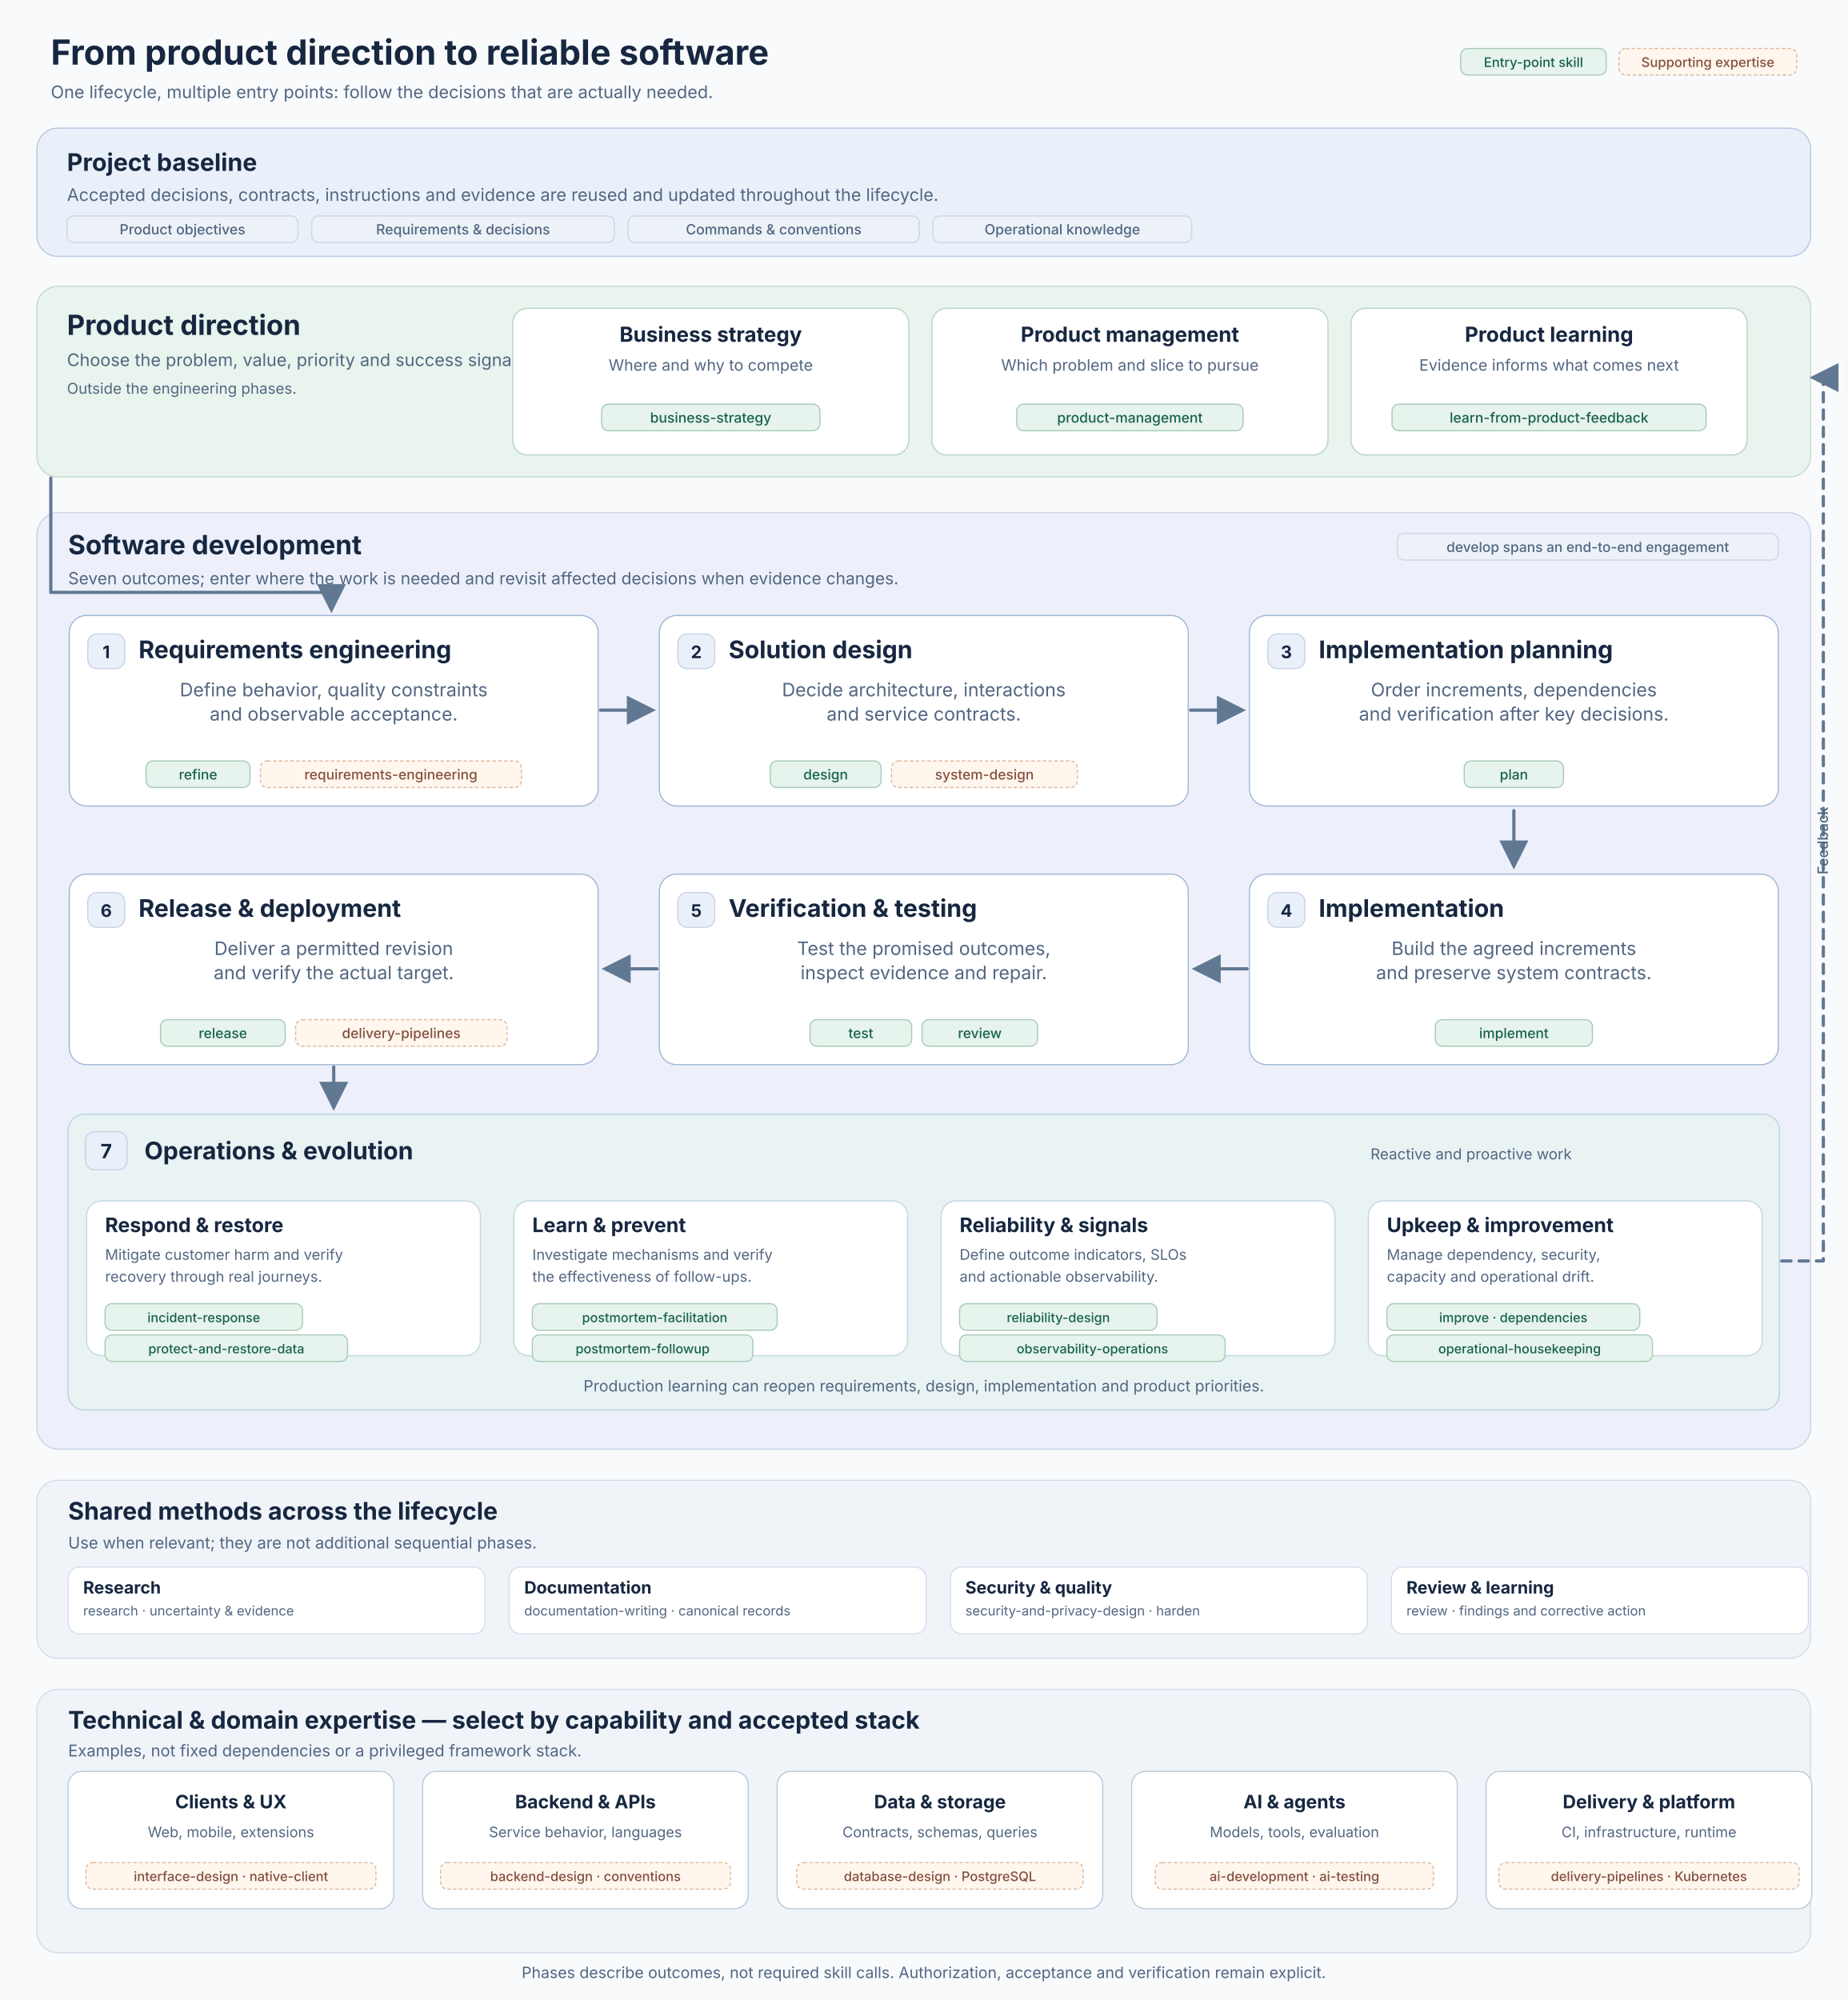
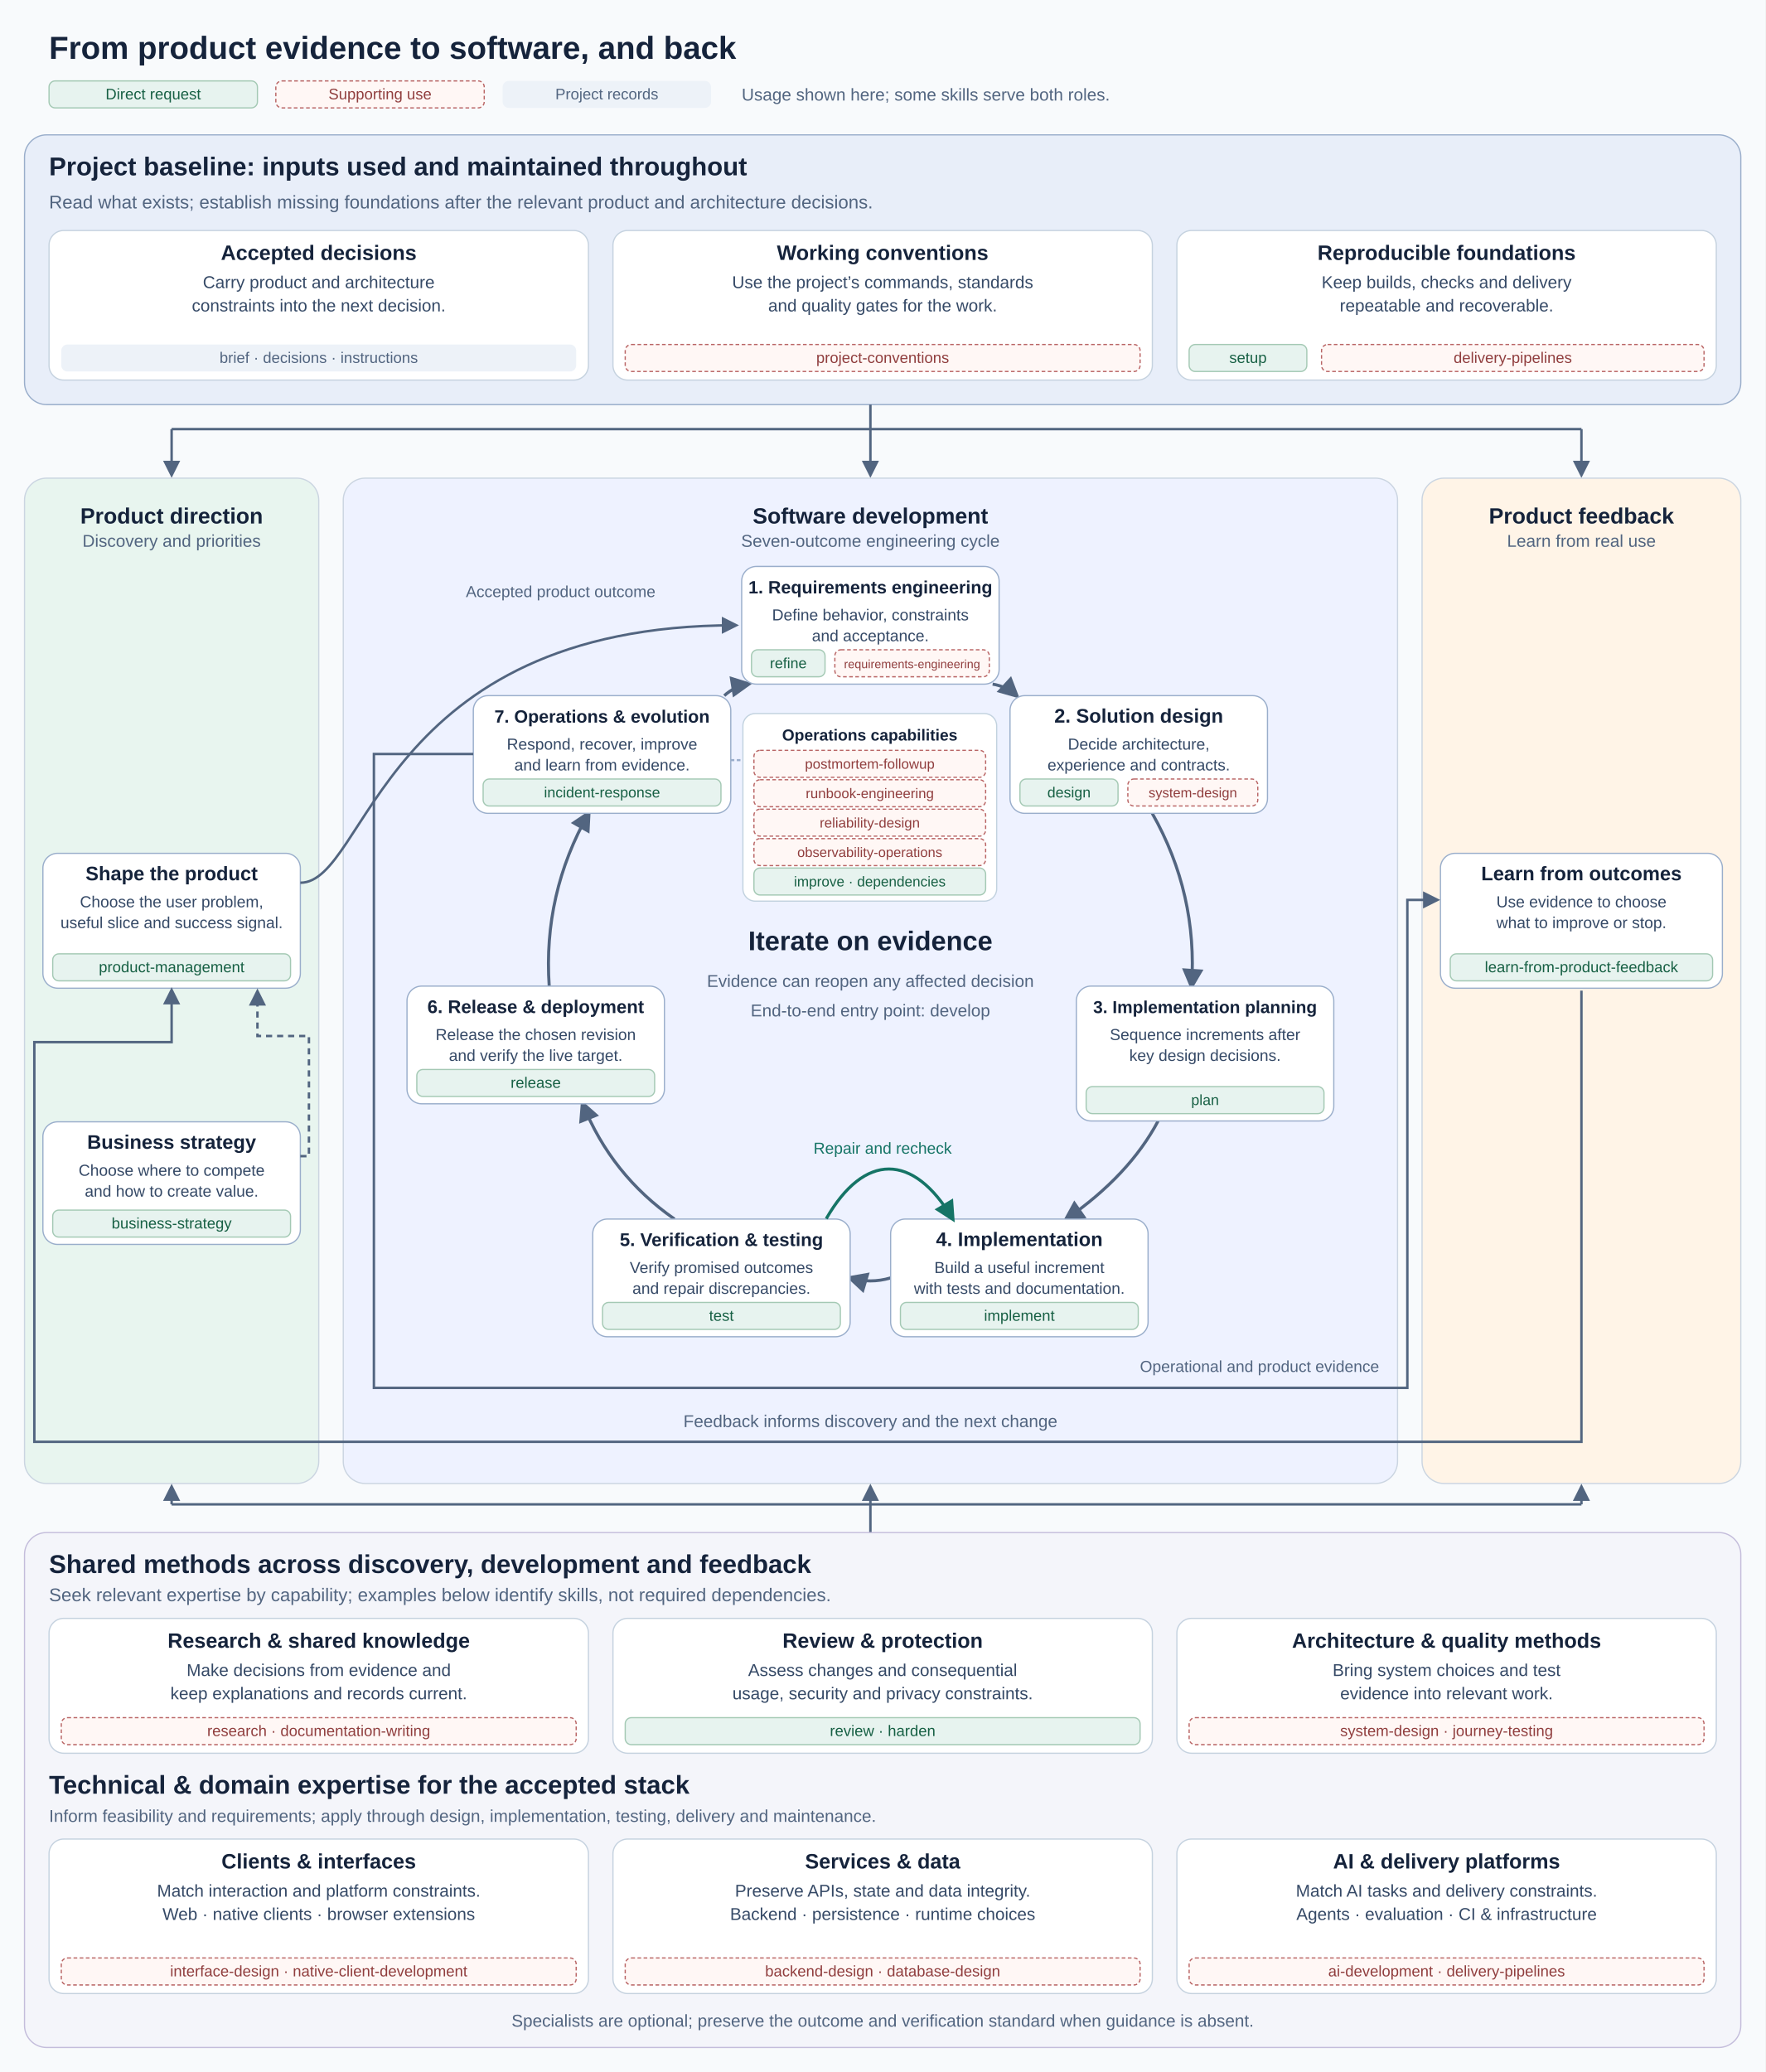
- <svg xmlns="http://www.w3.org/2000/svg" viewBox="0 0 1600 1732" width="1600" height="1732" role="img" aria-labelledby="title desc">
+ <svg xmlns="http://www.w3.org/2000/svg" viewBox="0 0 1440 1690" role="img" aria-labelledby="title desc">
  <defs>
-     <marker id="arrow" markerWidth="9" markerHeight="9" viewBox="0 0 10 10" refX="8" refY="5" orient="auto" markerUnits="strokeWidth">
-       <path d="M 0 0 L 10 5 L 0 10 Z" fill="#617892" />
+     <marker id="arrow" viewBox="0 0 10 10" refX="8" refY="5" markerWidth="7" markerHeight="7" orient="auto-start-reverse">
+       <path d="M 0 0 L 10 5 L 0 10 z" fill="#526580" />
+     </marker>
+     <marker id="repair-arrow" viewBox="0 0 10 10" refX="8" refY="5" markerWidth="7" markerHeight="7" orient="auto">
+       <path d="M 0 0 L 10 5 L 0 10 z" fill="#157466" />
    </marker>
  </defs>
-   <rect width="1600" height="1732" fill="#f8fafc" />
-   <g font-family="Inter, Arial, Helvetica, sans-serif">
-     <text x="44" y="56" fill="#172740" font-size="30" font-weight="750" text-anchor="start">From product direction to reliable software</text>
-     <text x="44" y="85" fill="#526681" font-size="15" font-weight="400" text-anchor="start">One lifecycle, multiple entry points: follow the decisions that are actually needed.</text>
-     <rect x="1265" y="42" width="126" height="23" rx="6" fill="#e7f3ed" stroke="#a6cbb7" />
-     <text x="1328" y="58" fill="#176348" font-size="11.5" font-weight="500" text-anchor="middle">Entry-point skill</text>
-     <rect x="1402" y="42" width="154" height="23" rx="6" fill="#fff6ed" stroke="#ddb89b" stroke-dasharray="3 2" />
-     <text x="1479" y="58" fill="#844f3e" font-size="11.5" font-weight="500" text-anchor="middle">Supporting expertise</text>
-     <rect x="32" y="111" width="1536" height="111" rx="18" fill="#eaf0fa" stroke="#b7c7e0" />
-     <text x="58" y="148" fill="#172740" font-size="21" font-weight="700" text-anchor="start">Project baseline</text>
-     <text x="58" y="174" fill="#526681" font-size="15" font-weight="400" text-anchor="start">Accepted decisions, contracts, instructions and evidence are reused and updated throughout the lifecycle.</text>
-     <rect x="58" y="187" width="200" height="23" rx="6" fill="#edf2f8" stroke="#ccd6e2" />
-     <text x="158" y="203" fill="#526681" font-size="12.2" font-weight="500" text-anchor="middle">Product objectives</text>
-     <rect x="270" y="187" width="262" height="23" rx="6" fill="#edf2f8" stroke="#ccd6e2" />
-     <text x="401" y="203" fill="#526681" font-size="12.2" font-weight="500" text-anchor="middle">Requirements &amp; decisions</text>
-     <rect x="544" y="187" width="252" height="23" rx="6" fill="#edf2f8" stroke="#ccd6e2" />
-     <text x="670" y="203" fill="#526681" font-size="12.2" font-weight="500" text-anchor="middle">Commands &amp; conventions</text>
-     <rect x="808" y="187" width="224" height="23" rx="6" fill="#edf2f8" stroke="#ccd6e2" />
-     <text x="920" y="203" fill="#526681" font-size="12.2" font-weight="500" text-anchor="middle">Operational knowledge</text>
-     <rect x="32" y="248" width="1536" height="165" rx="18" fill="#e8f4ed" stroke="#c5dacd" />
-     <text x="58" y="290" fill="#172740" font-size="24" font-weight="750" text-anchor="start">Product direction</text>
-     <text x="58" y="317" fill="#526681" font-size="15" font-weight="400" text-anchor="start">Choose the problem, value, priority and success signal.</text>
-     <text x="58" y="341" fill="#526681" font-size="13" font-weight="400" text-anchor="start">Outside the engineering phases.</text>
-     <rect x="444" y="267" width="343" height="127" rx="13" fill="#ffffff" stroke="#b9d3c4" />
-     <text x="615.5" y="296" fill="#172740" font-size="18" font-weight="700" text-anchor="middle">Business strategy</text>
-     <text x="615.5" y="321" fill="#526681" font-size="13.6" font-weight="400" text-anchor="middle">Where and why to compete</text>
-     <rect x="521" y="350" width="189" height="23" rx="6" fill="#e7f3ed" stroke="#a6cbb7" />
-     <text x="615.5" y="366" fill="#176348" font-size="12.1" font-weight="500" text-anchor="middle">business-strategy</text>
-     <rect x="807" y="267" width="343" height="127" rx="13" fill="#ffffff" stroke="#b9d3c4" />
-     <text x="978.5" y="296" fill="#172740" font-size="18" font-weight="700" text-anchor="middle">Product management</text>
-     <text x="978.5" y="321" fill="#526681" font-size="13.6" font-weight="400" text-anchor="middle">Which problem and slice to pursue</text>
-     <rect x="880.5" y="350" width="196" height="23" rx="6" fill="#e7f3ed" stroke="#a6cbb7" />
-     <text x="978.5" y="366" fill="#176348" font-size="12.1" font-weight="500" text-anchor="middle">product-management</text>
-     <rect x="1170" y="267" width="343" height="127" rx="13" fill="#ffffff" stroke="#b9d3c4" />
-     <text x="1341.5" y="296" fill="#172740" font-size="18" font-weight="700" text-anchor="middle">Product learning</text>
-     <text x="1341.5" y="321" fill="#526681" font-size="13.6" font-weight="400" text-anchor="middle">Evidence informs what comes next</text>
-     <rect x="1205.5" y="350" width="272" height="23" rx="6" fill="#e7f3ed" stroke="#a6cbb7" />
-     <text x="1341.5" y="366" fill="#176348" font-size="12.1" font-weight="500" text-anchor="middle">learn-from-product-feedback</text>
-     <rect x="32" y="444" width="1536" height="811" rx="19" fill="#edf0fb" stroke="#c8d3e6" />
-     <text x="59" y="480" fill="#172740" font-size="23" font-weight="750" text-anchor="start">Software development</text>
-     <text x="59" y="506" fill="#526681" font-size="14.5" font-weight="400" text-anchor="start">Seven outcomes; enter where the work is needed and revisit affected decisions when evidence changes.</text>
-     <rect x="1210" y="462" width="330" height="23" rx="6" fill="#edf2f8" stroke="#ccd6e2" />
-     <text x="1375" y="478" fill="#526681" font-size="12" font-weight="500" text-anchor="middle">develop spans an end-to-end engagement</text>
-     <rect x="60" y="533" width="458" height="165" rx="15" fill="#ffffff" stroke="#9fb6d3" />
-     <rect x="76" y="549" width="32" height="30" rx="8" fill="#eaf0fa" stroke="#c7d2e6" />
-     <text x="92" y="570" fill="#172740" font-size="15" font-weight="700" text-anchor="middle">1</text>
-     <text x="120" y="570" fill="#172740" font-size="21" font-weight="700" text-anchor="start">Requirements engineering</text>
-     <text x="289" y="603" fill="#526681" font-size="16" font-weight="400" text-anchor="middle">Define behavior, quality constraints</text>
-     <text x="289" y="624" fill="#526681" font-size="16" font-weight="400" text-anchor="middle">and observable acceptance.</text>
-     <rect x="126.5" y="659" width="90" height="23" rx="6" fill="#e7f3ed" stroke="#a6cbb7" />
-     <text x="171.5" y="675" fill="#176348" font-size="12" font-weight="500" text-anchor="middle">refine</text>
-     <rect x="225.5" y="659" width="226" height="23" rx="6" fill="#fff6ed" stroke="#ddb89b" stroke-dasharray="3 2" />
-     <text x="338.5" y="675" fill="#844f3e" font-size="12" font-weight="500" text-anchor="middle">requirements-engineering</text>
-     <rect x="571" y="533" width="458" height="165" rx="15" fill="#ffffff" stroke="#9fb6d3" />
-     <rect x="587" y="549" width="32" height="30" rx="8" fill="#eaf0fa" stroke="#c7d2e6" />
-     <text x="603" y="570" fill="#172740" font-size="15" font-weight="700" text-anchor="middle">2</text>
-     <text x="631" y="570" fill="#172740" font-size="21" font-weight="700" text-anchor="start">Solution design</text>
-     <text x="800" y="603" fill="#526681" font-size="16" font-weight="400" text-anchor="middle">Decide architecture, interactions</text>
-     <text x="800" y="624" fill="#526681" font-size="16" font-weight="400" text-anchor="middle">and service contracts.</text>
-     <rect x="667" y="659" width="96" height="23" rx="6" fill="#e7f3ed" stroke="#a6cbb7" />
-     <text x="715" y="675" fill="#176348" font-size="12" font-weight="500" text-anchor="middle">design</text>
-     <rect x="772" y="659" width="161" height="23" rx="6" fill="#fff6ed" stroke="#ddb89b" stroke-dasharray="3 2" />
-     <text x="852.5" y="675" fill="#844f3e" font-size="12" font-weight="500" text-anchor="middle">system-design</text>
-     <rect x="1082" y="533" width="458" height="165" rx="15" fill="#ffffff" stroke="#9fb6d3" />
-     <rect x="1098" y="549" width="32" height="30" rx="8" fill="#eaf0fa" stroke="#c7d2e6" />
-     <text x="1114" y="570" fill="#172740" font-size="15" font-weight="700" text-anchor="middle">3</text>
-     <text x="1142" y="570" fill="#172740" font-size="21" font-weight="700" text-anchor="start">Implementation planning</text>
-     <text x="1311" y="603" fill="#526681" font-size="16" font-weight="400" text-anchor="middle">Order increments, dependencies</text>
-     <text x="1311" y="624" fill="#526681" font-size="16" font-weight="400" text-anchor="middle">and verification after key decisions.</text>
-     <rect x="1268" y="659" width="86" height="23" rx="6" fill="#e7f3ed" stroke="#a6cbb7" />
-     <text x="1311" y="675" fill="#176348" font-size="12" font-weight="500" text-anchor="middle">plan</text>
-     <rect x="1082" y="757" width="458" height="165" rx="15" fill="#ffffff" stroke="#9fb6d3" />
-     <rect x="1098" y="773" width="32" height="30" rx="8" fill="#eaf0fa" stroke="#c7d2e6" />
-     <text x="1114" y="794" fill="#172740" font-size="15" font-weight="700" text-anchor="middle">4</text>
-     <text x="1142" y="794" fill="#172740" font-size="21" font-weight="700" text-anchor="start">Implementation</text>
-     <text x="1311" y="827" fill="#526681" font-size="16" font-weight="400" text-anchor="middle">Build the agreed increments</text>
-     <text x="1311" y="848" fill="#526681" font-size="16" font-weight="400" text-anchor="middle">and preserve system contracts.</text>
-     <rect x="1243" y="883" width="136" height="23" rx="6" fill="#e7f3ed" stroke="#a6cbb7" />
-     <text x="1311" y="899" fill="#176348" font-size="12" font-weight="500" text-anchor="middle">implement</text>
-     <rect x="571" y="757" width="458" height="165" rx="15" fill="#ffffff" stroke="#9fb6d3" />
-     <rect x="587" y="773" width="32" height="30" rx="8" fill="#eaf0fa" stroke="#c7d2e6" />
-     <text x="603" y="794" fill="#172740" font-size="15" font-weight="700" text-anchor="middle">5</text>
-     <text x="631" y="794" fill="#172740" font-size="21" font-weight="700" text-anchor="start">Verification &amp; testing</text>
-     <text x="800" y="827" fill="#526681" font-size="16" font-weight="400" text-anchor="middle">Test the promised outcomes,</text>
-     <text x="800" y="848" fill="#526681" font-size="16" font-weight="400" text-anchor="middle">inspect evidence and repair.</text>
-     <rect x="701.5" y="883" width="88" height="23" rx="6" fill="#e7f3ed" stroke="#a6cbb7" />
-     <text x="745.5" y="899" fill="#176348" font-size="12" font-weight="500" text-anchor="middle">test</text>
-     <rect x="798.5" y="883" width="100" height="23" rx="6" fill="#e7f3ed" stroke="#a6cbb7" />
-     <text x="848.5" y="899" fill="#176348" font-size="12" font-weight="500" text-anchor="middle">review</text>
-     <rect x="60" y="757" width="458" height="165" rx="15" fill="#ffffff" stroke="#9fb6d3" />
-     <rect x="76" y="773" width="32" height="30" rx="8" fill="#eaf0fa" stroke="#c7d2e6" />
-     <text x="92" y="794" fill="#172740" font-size="15" font-weight="700" text-anchor="middle">6</text>
-     <text x="120" y="794" fill="#172740" font-size="21" font-weight="700" text-anchor="start">Release &amp; deployment</text>
-     <text x="289" y="827" fill="#526681" font-size="16" font-weight="400" text-anchor="middle">Deliver a permitted revision</text>
-     <text x="289" y="848" fill="#526681" font-size="16" font-weight="400" text-anchor="middle">and verify the actual target.</text>
-     <rect x="139" y="883" width="108" height="23" rx="6" fill="#e7f3ed" stroke="#a6cbb7" />
-     <text x="193" y="899" fill="#176348" font-size="12" font-weight="500" text-anchor="middle">release</text>
-     <rect x="256" y="883" width="183" height="23" rx="6" fill="#fff6ed" stroke="#ddb89b" stroke-dasharray="3 2" />
-     <text x="347.5" y="899" fill="#844f3e" font-size="12" font-weight="500" text-anchor="middle">delivery-pipelines</text>
-     <path d="M 520 615 H 563" fill="none" stroke="#617892" stroke-width="2.8" stroke-linecap="round" stroke-linejoin="round" marker-end="url(#arrow)" />
-     <path d="M 1031 615 H 1074" fill="none" stroke="#617892" stroke-width="2.8" stroke-linecap="round" stroke-linejoin="round" marker-end="url(#arrow)" />
-     <path d="M 1311 702 V 748" fill="none" stroke="#617892" stroke-width="2.8" stroke-linecap="round" stroke-linejoin="round" marker-end="url(#arrow)" />
-     <path d="M 1080 839 H 1037" fill="none" stroke="#617892" stroke-width="2.8" stroke-linecap="round" stroke-linejoin="round" marker-end="url(#arrow)" />
-     <path d="M 569 839 H 526" fill="none" stroke="#617892" stroke-width="2.8" stroke-linecap="round" stroke-linejoin="round" marker-end="url(#arrow)" />
-     <path d="M 289 924 V 957" fill="none" stroke="#617892" stroke-width="2.8" stroke-linecap="round" stroke-linejoin="round" marker-end="url(#arrow)" />
-     <rect x="59" y="965" width="1482" height="256" rx="14" fill="#e9f3f4" stroke="#b7d4d8" />
-     <rect x="74" y="980" width="36" height="33" rx="8" fill="#eaf0fa" stroke="#c7d2e6" />
-     <text x="92" y="1003" fill="#172740" font-size="17" font-weight="700" text-anchor="middle">7</text>
-     <text x="125" y="1004" fill="#172740" font-size="21" font-weight="700" text-anchor="start">Operations &amp; evolution</text>
-     <text x="1274" y="1004" fill="#526681" font-size="13" font-weight="400" text-anchor="middle">Reactive and proactive work</text>
-     <rect x="75" y="1040" width="341" height="134" rx="13" fill="#ffffff" stroke="#c4d7df" />
-     <text x="91" y="1067" fill="#172740" font-size="17.3" font-weight="700" text-anchor="start">Respond &amp; restore</text>
-     <text x="91" y="1091" fill="#526681" font-size="12.7" font-weight="400" text-anchor="start">Mitigate customer harm and verify</text>
-     <text x="91" y="1110" fill="#526681" font-size="12.7" font-weight="400" text-anchor="start">recovery through real journeys.</text>
-     <rect x="91" y="1129" width="171" height="23" rx="6" fill="#e7f3ed" stroke="#a6cbb7" />
-     <text x="176.5" y="1145" fill="#176348" font-size="11.2" font-weight="500" text-anchor="middle">incident-response</text>
-     <rect x="91" y="1156" width="210" height="23" rx="6" fill="#e7f3ed" stroke="#a6cbb7" />
-     <text x="196" y="1172" fill="#176348" font-size="11.2" font-weight="500" text-anchor="middle">protect-and-restore-data</text>
-     <rect x="445" y="1040" width="341" height="134" rx="13" fill="#ffffff" stroke="#c4d7df" />
-     <text x="461" y="1067" fill="#172740" font-size="17.3" font-weight="700" text-anchor="start">Learn &amp; prevent</text>
-     <text x="461" y="1091" fill="#526681" font-size="12.7" font-weight="400" text-anchor="start">Investigate mechanisms and verify</text>
-     <text x="461" y="1110" fill="#526681" font-size="12.7" font-weight="400" text-anchor="start">the effectiveness of follow-ups.</text>
-     <rect x="461" y="1129" width="212" height="23" rx="6" fill="#e7f3ed" stroke="#a6cbb7" />
-     <text x="567" y="1145" fill="#176348" font-size="11.2" font-weight="500" text-anchor="middle">postmortem-facilitation</text>
-     <rect x="461" y="1156" width="191" height="23" rx="6" fill="#e7f3ed" stroke="#a6cbb7" />
-     <text x="556.5" y="1172" fill="#176348" font-size="11.2" font-weight="500" text-anchor="middle">postmortem-followup</text>
-     <rect x="815" y="1040" width="341" height="134" rx="13" fill="#ffffff" stroke="#c4d7df" />
-     <text x="831" y="1067" fill="#172740" font-size="17.3" font-weight="700" text-anchor="start">Reliability &amp; signals</text>
-     <text x="831" y="1091" fill="#526681" font-size="12.7" font-weight="400" text-anchor="start">Define outcome indicators, SLOs</text>
-     <text x="831" y="1110" fill="#526681" font-size="12.7" font-weight="400" text-anchor="start">and actionable observability.</text>
-     <rect x="831" y="1129" width="171" height="23" rx="6" fill="#e7f3ed" stroke="#a6cbb7" />
-     <text x="916.5" y="1145" fill="#176348" font-size="11.2" font-weight="500" text-anchor="middle">reliability-design</text>
-     <rect x="831" y="1156" width="230" height="23" rx="6" fill="#e7f3ed" stroke="#a6cbb7" />
-     <text x="946" y="1172" fill="#176348" font-size="11.2" font-weight="500" text-anchor="middle">observability-operations</text>
-     <rect x="1185" y="1040" width="341" height="134" rx="13" fill="#ffffff" stroke="#c4d7df" />
-     <text x="1201" y="1067" fill="#172740" font-size="17.3" font-weight="700" text-anchor="start">Upkeep &amp; improvement</text>
-     <text x="1201" y="1091" fill="#526681" font-size="12.7" font-weight="400" text-anchor="start">Manage dependency, security,</text>
-     <text x="1201" y="1110" fill="#526681" font-size="12.7" font-weight="400" text-anchor="start">capacity and operational drift.</text>
-     <rect x="1201" y="1129" width="219" height="23" rx="6" fill="#e7f3ed" stroke="#a6cbb7" />
-     <text x="1310.5" y="1145" fill="#176348" font-size="11.2" font-weight="500" text-anchor="middle">improve · dependencies</text>
-     <rect x="1201" y="1156" width="230" height="23" rx="6" fill="#e7f3ed" stroke="#a6cbb7" />
-     <text x="1316" y="1172" fill="#176348" font-size="11.2" font-weight="500" text-anchor="middle">operational-housekeeping</text>
-     <text x="800" y="1205" fill="#526681" font-size="13.5" font-weight="400" text-anchor="middle">Production learning can reopen requirements, design, implementation and product priorities.</text>
-     <path d="M 1543 1092 H 1579 V 327 H 1572" fill="none" stroke="#617892" stroke-width="2.8" stroke-linecap="round" stroke-linejoin="round" marker-end="url(#arrow)" stroke-dasharray="8 7" />
-     <text x="1583" y="728" fill="#526681" font-size="12.5" font-weight="500" text-anchor="middle" transform="rotate(-90 1583 728)">Feedback</text>
-     <path d="M 44 414 V 513 H 287 V 526" fill="none" stroke="#617892" stroke-width="2.8" stroke-linecap="round" stroke-linejoin="round" marker-end="url(#arrow)" />
-     <rect x="32" y="1282" width="1536" height="154" rx="18" fill="#f0f4f9" stroke="#d1dce8" />
-     <text x="59" y="1316" fill="#172740" font-size="21" font-weight="700" text-anchor="start">Shared methods across the lifecycle</text>
-     <text x="59" y="1341" fill="#526681" font-size="14" font-weight="400" text-anchor="start">Use when relevant; they are not additional sequential phases.</text>
-     <rect x="59" y="1357" width="361" height="58" rx="10" fill="#ffffff" stroke="#d2ddeb" />
-     <text x="72" y="1380" fill="#172740" font-size="14.7" font-weight="700" text-anchor="start">Research</text>
-     <text x="72" y="1399" fill="#526681" font-size="11.5" font-weight="400" text-anchor="start">research · uncertainty &amp; evidence</text>
-     <rect x="441" y="1357" width="361" height="58" rx="10" fill="#ffffff" stroke="#d2ddeb" />
-     <text x="454" y="1380" fill="#172740" font-size="14.7" font-weight="700" text-anchor="start">Documentation</text>
-     <text x="454" y="1399" fill="#526681" font-size="11.5" font-weight="400" text-anchor="start">documentation-writing · canonical records</text>
-     <rect x="823" y="1357" width="361" height="58" rx="10" fill="#ffffff" stroke="#d2ddeb" />
-     <text x="836" y="1380" fill="#172740" font-size="14.7" font-weight="700" text-anchor="start">Security &amp; quality</text>
-     <text x="836" y="1399" fill="#526681" font-size="11.5" font-weight="400" text-anchor="start">security-and-privacy-design · harden</text>
-     <rect x="1205" y="1357" width="361" height="58" rx="10" fill="#ffffff" stroke="#d2ddeb" />
-     <text x="1218" y="1380" fill="#172740" font-size="14.7" font-weight="700" text-anchor="start">Review &amp; learning</text>
-     <text x="1218" y="1399" fill="#526681" font-size="11.5" font-weight="400" text-anchor="start">review · findings and corrective action</text>
-     <rect x="32" y="1463" width="1536" height="228" rx="18" fill="#f0f4f9" stroke="#d1dce8" />
-     <text x="59" y="1497" fill="#172740" font-size="21" font-weight="700" text-anchor="start">Technical &amp; domain expertise — select by capability and accepted stack</text>
-     <text x="59" y="1521" fill="#526681" font-size="14" font-weight="400" text-anchor="start">Examples, not fixed dependencies or a privileged framework stack.</text>
-     <rect x="59" y="1534" width="282" height="119" rx="12" fill="#ffffff" stroke="#b9cadc" />
-     <text x="200" y="1566" fill="#172740" font-size="16" font-weight="700" text-anchor="middle">Clients &amp; UX</text>
-     <text x="200" y="1591" fill="#526681" font-size="12.5" font-weight="400" text-anchor="middle">Web, mobile, extensions</text>
-     <rect x="74.5" y="1613" width="251" height="23" rx="6" fill="#fff6ed" stroke="#ddb89b" stroke-dasharray="3 2" />
-     <text x="200" y="1629" fill="#844f3e" font-size="11.4" font-weight="500" text-anchor="middle">interface-design · native-client</text>
-     <rect x="366" y="1534" width="282" height="119" rx="12" fill="#ffffff" stroke="#b9cadc" />
-     <text x="507" y="1566" fill="#172740" font-size="16" font-weight="700" text-anchor="middle">Backend &amp; APIs</text>
-     <text x="507" y="1591" fill="#526681" font-size="12.5" font-weight="400" text-anchor="middle">Service behavior, languages</text>
-     <rect x="381.5" y="1613" width="251" height="23" rx="6" fill="#fff6ed" stroke="#ddb89b" stroke-dasharray="3 2" />
-     <text x="507" y="1629" fill="#844f3e" font-size="11.4" font-weight="500" text-anchor="middle">backend-design · conventions</text>
-     <rect x="673" y="1534" width="282" height="119" rx="12" fill="#ffffff" stroke="#b9cadc" />
-     <text x="814" y="1566" fill="#172740" font-size="16" font-weight="700" text-anchor="middle">Data &amp; storage</text>
-     <text x="814" y="1591" fill="#526681" font-size="12.5" font-weight="400" text-anchor="middle">Contracts, schemas, queries</text>
-     <rect x="690" y="1613" width="248" height="23" rx="6" fill="#fff6ed" stroke="#ddb89b" stroke-dasharray="3 2" />
-     <text x="814" y="1629" fill="#844f3e" font-size="11.4" font-weight="500" text-anchor="middle">database-design · PostgreSQL</text>
-     <rect x="980" y="1534" width="282" height="119" rx="12" fill="#ffffff" stroke="#b9cadc" />
-     <text x="1121" y="1566" fill="#172740" font-size="16" font-weight="700" text-anchor="middle">AI &amp; agents</text>
-     <text x="1121" y="1591" fill="#526681" font-size="12.5" font-weight="400" text-anchor="middle">Models, tools, evaluation</text>
-     <rect x="1000.5" y="1613" width="241" height="23" rx="6" fill="#fff6ed" stroke="#ddb89b" stroke-dasharray="3 2" />
-     <text x="1121" y="1629" fill="#844f3e" font-size="11.4" font-weight="500" text-anchor="middle">ai-development · ai-testing</text>
-     <rect x="1287" y="1534" width="282" height="119" rx="12" fill="#ffffff" stroke="#b9cadc" />
-     <text x="1428" y="1566" fill="#172740" font-size="16" font-weight="700" text-anchor="middle">Delivery &amp; platform</text>
-     <text x="1428" y="1591" fill="#526681" font-size="12.5" font-weight="400" text-anchor="middle">CI, infrastructure, runtime</text>
-     <rect x="1298" y="1613" width="260" height="23" rx="6" fill="#fff6ed" stroke="#ddb89b" stroke-dasharray="3 2" />
-     <text x="1428" y="1629" fill="#844f3e" font-size="11.4" font-weight="500" text-anchor="middle">delivery-pipelines · Kubernetes</text>
-     <text x="800" y="1713" fill="#526681" font-size="13.5" font-weight="400" text-anchor="middle">Phases describe outcomes, not required skill calls. Authorization, acceptance and verification remain explicit.</text>
+   <rect width="1440" height="1690" fill="#f8fafc" />
+   <g font-family="Arial, Helvetica, sans-serif">
+     <text x="40" y="48" font-size="26" font-weight="700" fill="#15233b">From product evidence to software, and back</text>
+     <g data-skill="true" data-use="direct">
+       <rect x="40" y="66" width="170" height="22" rx="5" fill="#e7f3ef" stroke="#a4c9b4" />
+       <text x="125.0" y="81" text-anchor="middle" font-size="12.5" font-weight="500" fill="#176044">Direct request</text>
+     </g>
+     <g data-skill="true" data-use="support">
+       <rect x="225" y="66" width="170" height="22" rx="5" fill="#fff7f5" stroke="#b96565" stroke-dasharray="3 2" />
+       <text x="310.0" y="81" text-anchor="middle" font-size="12.5" font-weight="500" fill="#903e3e">Supporting use</text>
+     </g>
+     <g data-skill="true" data-use="record">
+       <rect x="410" y="66" width="170" height="22" rx="5" fill="#edf2f8" />
+       <text x="495.0" y="81" text-anchor="middle" font-size="12.5" font-weight="500" fill="#526580">Project records</text>
+     </g>
+     <text x="605" y="82" font-size="14" fill="#526580">Usage shown here; some skills serve both roles.</text>
+     <g aria-label="Project baseline used and maintained throughout the flow">
+       <rect x="20" y="110" width="1400" height="220" rx="18" fill="#e8eef9" stroke="#9aaecb" />
+       <text x="40" y="143" text-anchor="start" font-size="21" font-weight="700" fill="#15233b">Project baseline: inputs used and maintained throughout</text>
+       <text x="40" y="170" text-anchor="start" font-size="15" font-weight="400" fill="#526580">Read what exists; establish missing foundations after the relevant product and architecture decisions.</text>
+       <g data-card="true">
+         <rect x="40" y="188" width="440" height="122" rx="12" fill="white" stroke="#c5d2df" />
+         <text x="260.0" y="212" text-anchor="middle" font-size="17" font-weight="700" fill="#15233b">Accepted decisions</text>
+         <text x="260.0" y="235" text-anchor="middle" font-size="14" font-weight="400" fill="#354966">Carry product and architecture</text>
+         <text x="260.0" y="254" text-anchor="middle" font-size="14" font-weight="400" fill="#354966">constraints into the next decision.</text>
+         <g data-skill="true" data-use="record">
+           <rect x="50.0" y="281.0" width="420.0" height="22" rx="5" fill="#edf2f8" />
+           <text x="260.0" y="296.0" text-anchor="middle" font-size="12.5" font-weight="500" fill="#526580">brief · decisions · instructions</text>
+         </g>
+       </g>
+       <g data-card="true">
+         <rect x="500" y="188" width="440" height="122" rx="12" fill="white" stroke="#c5d2df" />
+         <text x="720.0" y="212" text-anchor="middle" font-size="17" font-weight="700" fill="#15233b">Working conventions</text>
+         <text x="720.0" y="235" text-anchor="middle" font-size="14" font-weight="400" fill="#354966">Use the project’s commands, standards</text>
+         <text x="720.0" y="254" text-anchor="middle" font-size="14" font-weight="400" fill="#354966">and quality gates for the work.</text>
+         <g data-skill="true" data-use="support">
+           <rect x="510.0" y="281.0" width="420.0" height="22" rx="5" fill="#fff7f5" stroke="#b96565" stroke-dasharray="3 2" />
+           <text x="720.0" y="296.0" text-anchor="middle" font-size="12.5" font-weight="500" fill="#903e3e">project-conventions</text>
+         </g>
+       </g>
+       <g data-card="true">
+         <rect x="960" y="188" width="440" height="122" rx="12" fill="white" stroke="#c5d2df" />
+         <text x="1180.0" y="212" text-anchor="middle" font-size="17" font-weight="700" fill="#15233b">Reproducible foundations</text>
+         <text x="1180.0" y="235" text-anchor="middle" font-size="14" font-weight="400" fill="#354966">Keep builds, checks and delivery</text>
+         <text x="1180.0" y="254" text-anchor="middle" font-size="14" font-weight="400" fill="#354966">repeatable and recoverable.</text>
+         <g>
+           <g data-skill="true" data-use="direct">
+             <rect x="970.0" y="281.0" width="96" height="22" rx="5" fill="#e7f3ef" stroke="#a4c9b4" />
+             <text x="1018.0" y="296.0" text-anchor="middle" font-size="12.5" font-weight="500" fill="#176044">setup</text>
+           </g>
+           <g data-skill="true" data-use="support">
+             <rect x="1078.0" y="281.0" width="312.0" height="22" rx="5" fill="#fff7f5" stroke="#b96565" stroke-dasharray="3 2" />
+             <text x="1234.0" y="296.0" text-anchor="middle" font-size="12.5" font-weight="500" fill="#903e3e">delivery-pipelines</text>
+           </g>
+         </g>
+       </g>
+     </g>
+     <g aria-label="The project baseline informs all three parts of the flow" fill="none" stroke="#526580" stroke-width="2">
+       <path d="M 710 330 V 350 M 140 350 H 1290" />
+       <path d="M 140 350 V 387" marker-end="url(#arrow)" />
+       <path d="M 710 350 V 387" marker-end="url(#arrow)" />
+       <path d="M 1290 350 V 387" marker-end="url(#arrow)" />
+     </g>
+     <g transform="translate(0 280)">
+       <rect x="20" y="110" width="240" height="820" rx="18" fill="#e8f5ef" stroke="#cbd5e1" />
+       <text x="140.0" y="147" text-anchor="middle" font-size="18" font-weight="700" fill="#15233b">Product direction</text>
+       <text x="140.0" y="166" text-anchor="middle" font-size="14" fill="#526580">Discovery and priorities</text>
+       <rect x="280" y="110" width="860" height="820" rx="18" fill="#eef2ff" stroke="#cbd5e1" />
+       <text x="710.0" y="147" text-anchor="middle" font-size="18" font-weight="700" fill="#15233b">Software development</text>
+       <text x="710.0" y="166" text-anchor="middle" font-size="14" fill="#526580">Seven-outcome engineering cycle</text>
+       <rect x="1160" y="110" width="260" height="820" rx="18" fill="#fff4e7" stroke="#cbd5e1" />
+       <text x="1290.0" y="147" text-anchor="middle" font-size="18" font-weight="700" fill="#15233b">Product feedback</text>
+       <text x="1290.0" y="166" text-anchor="middle" font-size="14" fill="#526580">Learn from real use</text>
+       <path d="M 809.7 278.0 Q 820.9 279.8 829.2 287.4" fill="none" stroke="#526580" stroke-width="2.5" marker-end="url(#arrow)" />
+       <path d="M 939.9 383.4 Q 977.1 449.0 972.0 524.3" fill="none" stroke="#526580" stroke-width="2.5" marker-end="url(#arrow)" />
+       <path d="M 944.7 634.3 Q 921.3 678.5 869.8 714.3" fill="none" stroke="#526580" stroke-width="2.5" marker-end="url(#arrow)" />
+       <path d="M 726.5 762.3 Q 710.0 767.2 693.5 762.3" fill="none" stroke="#526580" stroke-width="2.5" marker-end="url(#arrow)" />
+       <path d="M 550.2 714.3 Q 498.7 678.5 475.3 620.3" fill="none" stroke="#526580" stroke-width="2.5" marker-end="url(#arrow)" />
+       <path d="M 448.0 524.3 Q 442.9 449.0 480.1 383.4" fill="none" stroke="#526580" stroke-width="2.5" marker-end="url(#arrow)" />
+       <path d="M 590.8 287.4 Q 599.1 279.8 610.3 278.0" fill="none" stroke="#526580" stroke-width="2.5" marker-end="url(#arrow)" />
+       <g aria-label="Operations capabilities used in maintenance and evolution">
+         <rect x="606" y="302" width="207" height="153" rx="10" fill="#ffffff" stroke="#c2d2df" />
+         <text x="709.5" y="324" text-anchor="middle" font-size="13" font-weight="700" fill="#15233b">Operations capabilities</text>
+         <g data-skill="true" data-use="support">
+           <rect x="615" y="332" width="189" height="22" rx="5" fill="#fff7f5" stroke="#b96565" stroke-dasharray="3 2" />
+           <text x="709.5" y="347.0" text-anchor="middle" font-size="11.4" font-weight="500" fill="#903e3e">postmortem-followup</text>
+         </g>
+         <g data-skill="true" data-use="support">
+           <rect x="615" y="356" width="189" height="22" rx="5" fill="#fff7f5" stroke="#b96565" stroke-dasharray="3 2" />
+           <text x="709.5" y="371.0" text-anchor="middle" font-size="11.4" font-weight="500" fill="#903e3e">runbook-engineering</text>
+         </g>
+         <g data-skill="true" data-use="support">
+           <rect x="615" y="380" width="189" height="22" rx="5" fill="#fff7f5" stroke="#b96565" stroke-dasharray="3 2" />
+           <text x="709.5" y="395.0" text-anchor="middle" font-size="11.4" font-weight="500" fill="#903e3e">reliability-design</text>
+         </g>
+         <g data-skill="true" data-use="support">
+           <rect x="615" y="404" width="189" height="22" rx="5" fill="#fff7f5" stroke="#b96565" stroke-dasharray="3 2" />
+           <text x="709.5" y="419.0" text-anchor="middle" font-size="11.2" font-weight="500" fill="#903e3e">observability-operations</text>
+         </g>
+         <g data-skill="true" data-use="direct">
+           <rect x="615" y="428" width="189" height="22" rx="5" fill="#e7f3ef" stroke="#a4c9b4" />
+           <text x="709.5" y="443.0" text-anchor="middle" font-size="11.6" font-weight="500" fill="#176044">improve · dependencies</text>
+         </g>
+         <path d="M 596 340 H 605" fill="none" stroke="#9aaecb" stroke-width="1.7" stroke-dasharray="3 2" />
+       </g>
+       <text x="710" y="495" text-anchor="middle" font-size="22" font-weight="700" fill="#15233b">Iterate on evidence</text>
+       <text x="710" y="525" text-anchor="middle" font-size="14" fill="#526580">Evidence can reopen any affected decision</text>
+       <text x="710" y="549" text-anchor="middle" font-size="14" fill="#526580">End-to-end entry point: develop</text>
+       <g data-card="true">
+         <rect x="605" y="182" width="210" height="96" rx="12" fill="white" stroke="#9aaecb" />
+         <text x="710.0" y="204" text-anchor="middle" font-size="14.5" font-weight="700" fill="#15233b">1. Requirements engineering</text>
+         <text x="710.0" y="226" text-anchor="middle" font-size="13" font-weight="400" fill="#354966">Define behavior, constraints</text>
+         <text x="710.0" y="243" text-anchor="middle" font-size="13" font-weight="400" fill="#354966">and acceptance.</text>
+         <g data-skill="true" data-use="direct">
+           <rect x="613" y="250" width="60" height="22" rx="5" fill="#e7f3ef" stroke="#a4c9b4" />
+           <text x="643.0" y="265.0" text-anchor="middle" font-size="12" font-weight="500" fill="#176044">refine</text>
+         </g>
+         <g data-skill="true" data-use="support">
+           <rect x="681" y="250" width="126" height="22" rx="5" fill="#fff7f5" stroke="#b96565" stroke-dasharray="3 2" />
+           <text x="744.0" y="265.0" text-anchor="middle" font-size="9.75" font-weight="500" fill="#903e3e">requirements-engineering</text>
+         </g>
+       </g>
+       <g data-card="true">
+         <rect x="823.9" y="287.4" width="210" height="96" rx="12" fill="white" stroke="#9aaecb" />
+         <text x="928.9" y="309.4" text-anchor="middle" font-size="16" font-weight="700" fill="#15233b">2. Solution design</text>
+         <text x="928.9" y="331.4" text-anchor="middle" font-size="13" font-weight="400" fill="#354966">Decide architecture,</text>
+         <text x="928.9" y="348.4" text-anchor="middle" font-size="13" font-weight="400" fill="#354966">experience and contracts.</text>
+         <g data-skill="true" data-use="direct">
+           <rect x="832" y="355.4" width="80" height="22" rx="5" fill="#e7f3ef" stroke="#a4c9b4" />
+           <text x="872.0" y="370.4" text-anchor="middle" font-size="12" font-weight="500" fill="#176044">design</text>
+         </g>
+         <g data-skill="true" data-use="support">
+           <rect x="920" y="355.4" width="106" height="22" rx="5" fill="#fff7f5" stroke="#b96565" stroke-dasharray="3 2" />
+           <text x="973.0" y="370.4" text-anchor="middle" font-size="11.2" font-weight="500" fill="#903e3e">system-design</text>
+         </g>
+       </g>
+       <g data-card="true">
+         <rect x="878" y="524.3" width="210" height="110" rx="12" fill="white" stroke="#9aaecb" />
+         <text x="983.0" y="546.3" text-anchor="middle" font-size="14.1" font-weight="700" fill="#15233b">3. Implementation planning</text>
+         <text x="983.0" y="568.3" text-anchor="middle" font-size="13" font-weight="400" fill="#354966">Sequence increments after</text>
+         <text x="983.0" y="585.3" text-anchor="middle" font-size="13" font-weight="400" fill="#354966">key design decisions.</text>
+         <g data-skill="true" data-use="direct">
+           <rect x="886" y="606.3" width="194" height="22" rx="5" fill="#e7f3ef" stroke="#a4c9b4" />
+           <text x="983.0" y="621.3" text-anchor="middle" font-size="12" font-weight="500" fill="#176044">plan</text>
+         </g>
+       </g>
+       <g data-card="true">
+         <rect x="726.5" y="714.3" width="210" height="96" rx="12" fill="white" stroke="#9aaecb" />
+         <text x="831.5" y="736.3" text-anchor="middle" font-size="16" font-weight="700" fill="#15233b">4. Implementation</text>
+         <text x="831.5" y="758.3" text-anchor="middle" font-size="13" font-weight="400" fill="#354966">Build a useful increment</text>
+         <text x="831.5" y="775.3" text-anchor="middle" font-size="13" font-weight="400" fill="#354966">with tests and documentation.</text>
+         <g data-skill="true" data-use="direct">
+           <rect x="734.5" y="782.3" width="194.0" height="22" rx="5" fill="#e7f3ef" stroke="#a4c9b4" />
+           <text x="831.5" y="797.3" text-anchor="middle" font-size="12.5" font-weight="500" fill="#176044">implement</text>
+         </g>
+       </g>
+       <g data-card="true">
+         <rect x="483.5" y="714.3" width="210" height="96" rx="12" fill="white" stroke="#9aaecb" />
+         <text x="588.5" y="736.3" text-anchor="middle" font-size="15" font-weight="700" fill="#15233b">5. Verification &amp; testing</text>
+         <text x="588.5" y="758.3" text-anchor="middle" font-size="13" font-weight="400" fill="#354966">Verify promised outcomes</text>
+         <text x="588.5" y="775.3" text-anchor="middle" font-size="13" font-weight="400" fill="#354966">and repair discrepancies.</text>
+         <g data-skill="true" data-use="direct">
+           <rect x="491.5" y="782.3" width="194.0" height="22" rx="5" fill="#e7f3ef" stroke="#a4c9b4" />
+           <text x="588.5" y="797.3" text-anchor="middle" font-size="12.5" font-weight="500" fill="#176044">test</text>
+         </g>
+       </g>
+       <g data-card="true">
+         <rect x="332" y="524.3" width="210" height="96" rx="12" fill="white" stroke="#9aaecb" />
+         <text x="437.0" y="546.3" text-anchor="middle" font-size="15" font-weight="700" fill="#15233b">6. Release &amp; deployment</text>
+         <text x="437.0" y="568.3" text-anchor="middle" font-size="13" font-weight="400" fill="#354966">Release the chosen revision</text>
+         <text x="437.0" y="585.3" text-anchor="middle" font-size="13" font-weight="400" fill="#354966">and verify the live target.</text>
+         <g data-skill="true" data-use="direct">
+           <rect x="340.0" y="592.3" width="194.0" height="22" rx="5" fill="#e7f3ef" stroke="#a4c9b4" />
+           <text x="437.0" y="607.3" text-anchor="middle" font-size="12.5" font-weight="500" fill="#176044">release</text>
+         </g>
+       </g>
+       <g data-card="true">
+         <rect x="386.1" y="287.4" width="210" height="96" rx="12" fill="white" stroke="#9aaecb" />
+         <text x="491.1" y="309.4" text-anchor="middle" font-size="14.5" font-weight="700" fill="#15233b">7. Operations &amp; evolution</text>
+         <text x="491.1" y="331.4" text-anchor="middle" font-size="13" font-weight="400" fill="#354966">Respond, recover, improve</text>
+         <text x="491.1" y="348.4" text-anchor="middle" font-size="13" font-weight="400" fill="#354966">and learn from evidence.</text>
+         <g data-skill="true" data-use="direct">
+           <rect x="394.1" y="355.4" width="194" height="22" rx="5" fill="#e7f3ef" stroke="#a4c9b4" />
+           <text x="491.1" y="370.4" text-anchor="middle" font-size="12" font-weight="500" fill="#176044">incident-response</text>
+         </g>
+       </g>
+       <path d="M 674 714 C 705 660 745 660 777 714" fill="none" stroke="#157466" stroke-width="2.5" marker-end="url(#repair-arrow)" />
+       <text x="720" y="661" text-anchor="middle" font-size="13" fill="#157466">Repair and recheck</text>
+       <g data-card="true">
+         <rect x="35" y="416" width="210" height="110" rx="12" fill="white" stroke="#9aaecb" />
+         <text x="140.0" y="438" text-anchor="middle" font-size="16" font-weight="700" fill="#15233b">Shape the product</text>
+         <text x="140.0" y="460" text-anchor="middle" font-size="13" font-weight="400" fill="#354966">Choose the user problem,</text>
+         <text x="140.0" y="477" text-anchor="middle" font-size="13" font-weight="400" fill="#354966">useful slice and success signal.</text>
+         <g data-skill="true" data-use="direct">
+           <rect x="43.0" y="498.0" width="194.0" height="22" rx="5" fill="#e7f3ef" stroke="#a4c9b4" />
+           <text x="140.0" y="513.0" text-anchor="middle" font-size="12.5" font-weight="500" fill="#176044">product-management</text>
+         </g>
+       </g>
+       <g data-card="true">
+         <rect x="35" y="635" width="210" height="100" rx="12" fill="white" stroke="#9aaecb" />
+         <text x="140.0" y="657" text-anchor="middle" font-size="16" font-weight="700" fill="#15233b">Business strategy</text>
+         <text x="140.0" y="679" text-anchor="middle" font-size="13" font-weight="400" fill="#354966">Choose where to compete</text>
+         <text x="140.0" y="696" text-anchor="middle" font-size="13" font-weight="400" fill="#354966">and how to create value.</text>
+         <g data-skill="true" data-use="direct">
+           <rect x="43.0" y="707.0" width="194.0" height="22" rx="5" fill="#e7f3ef" stroke="#a4c9b4" />
+           <text x="140.0" y="722.0" text-anchor="middle" font-size="12.5" font-weight="500" fill="#176044">business-strategy</text>
+         </g>
+       </g>
+       <path d="M 245 663 H 252 V 565 H 210 V 529" fill="none" stroke="#526580" stroke-width="2" stroke-dasharray="5 4" marker-end="url(#arrow)" />
+       <g data-card="true">
+         <rect x="1175" y="416" width="230" height="110" rx="12" fill="white" stroke="#9aaecb" />
+         <text x="1290.0" y="438" text-anchor="middle" font-size="16" font-weight="700" fill="#15233b">Learn from outcomes</text>
+         <text x="1290.0" y="460" text-anchor="middle" font-size="13" font-weight="400" fill="#354966">Use evidence to choose</text>
+         <text x="1290.0" y="477" text-anchor="middle" font-size="13" font-weight="400" fill="#354966">what to improve or stop.</text>
+         <g data-skill="true" data-use="direct">
+           <rect x="1183.0" y="498.0" width="214.0" height="22" rx="5" fill="#e7f3ef" stroke="#a4c9b4" />
+           <text x="1290.0" y="513.0" text-anchor="middle" font-size="12.5" font-weight="500" fill="#176044">learn-from-product-feedback</text>
+         </g>
+       </g>
+       <path d="M 245 440 C 300 440 310 230 600 230" fill="none" stroke="#526580" stroke-width="2" marker-end="url(#arrow)" />
+       <text x="380" y="207" font-size="13" fill="#526580">Accepted product outcome</text>
+       <path d="M 386 335 H 305 V 852 H 1148 V 454 H 1172" fill="none" stroke="#526580" stroke-width="2" marker-end="url(#arrow)" />
+       <text x="1125" y="839" text-anchor="end" font-size="13" fill="#526580">Operational and product evidence</text>
+       <path d="M 1290 528 V 896 H 28 V 570 H 140 V 528" fill="none" stroke="#526580" stroke-width="2" marker-end="url(#arrow)" />
+       <text x="710" y="884" text-anchor="middle" font-size="14" fill="#526580">Feedback informs discovery and the next change</text>
+     </g>
+     <g aria-label="Supporting expertise feeds relevant work throughout the flow" fill="none" stroke="#526580" stroke-width="2">
+       <path d="M 140 1227 H 1290 M 710 1250 V 1227" />
+       <path d="M 140 1227 V 1213" marker-end="url(#arrow)" />
+       <path d="M 710 1227 V 1213" marker-end="url(#arrow)" />
+       <path d="M 1290 1227 V 1213" marker-end="url(#arrow)" />
+     </g>
+     <g aria-label="Reusable methods and matching technical expertise">
+       <rect x="20" y="1250" width="1400" height="420" rx="18" fill="#f4f5fa" stroke="#c4bddb" />
+       <text x="40" y="1283" text-anchor="start" font-size="21" font-weight="700" fill="#15233b">Shared methods across discovery, development and feedback</text>
+       <text x="40" y="1306" text-anchor="start" font-size="15" font-weight="400" fill="#526580">Seek relevant expertise by capability; examples below identify skills, not required dependencies.</text>
+       <g data-card="true">
+         <rect x="40" y="1320" width="440" height="110" rx="12" fill="white" stroke="#c5d2df" />
+         <text x="260.0" y="1344" text-anchor="middle" font-size="17" font-weight="700" fill="#15233b">Research &amp; shared knowledge</text>
+         <text x="260.0" y="1367" text-anchor="middle" font-size="14" font-weight="400" fill="#354966">Make decisions from evidence and</text>
+         <text x="260.0" y="1386" text-anchor="middle" font-size="14" font-weight="400" fill="#354966">keep explanations and records current.</text>
+         <g data-skill="true" data-use="support">
+           <rect x="50.0" y="1401.0" width="420.0" height="22" rx="5" fill="#fff7f5" stroke="#b96565" stroke-dasharray="3 2" />
+           <text x="260.0" y="1416.0" text-anchor="middle" font-size="12.5" font-weight="500" fill="#903e3e">research · documentation-writing</text>
+         </g>
+       </g>
+       <g data-card="true">
+         <rect x="500" y="1320" width="440" height="110" rx="12" fill="white" stroke="#c5d2df" />
+         <text x="720.0" y="1344" text-anchor="middle" font-size="17" font-weight="700" fill="#15233b">Review &amp; protection</text>
+         <text x="720.0" y="1367" text-anchor="middle" font-size="14" font-weight="400" fill="#354966">Assess changes and consequential</text>
+         <text x="720.0" y="1386" text-anchor="middle" font-size="14" font-weight="400" fill="#354966">usage, security and privacy constraints.</text>
+         <g data-skill="true" data-use="direct">
+           <rect x="510.0" y="1401.0" width="420.0" height="22" rx="5" fill="#e7f3ef" stroke="#a4c9b4" />
+           <text x="720.0" y="1416.0" text-anchor="middle" font-size="12.5" font-weight="500" fill="#176044">review · harden</text>
+         </g>
+       </g>
+       <g data-card="true">
+         <rect x="960" y="1320" width="440" height="110" rx="12" fill="white" stroke="#c5d2df" />
+         <text x="1180.0" y="1344" text-anchor="middle" font-size="17" font-weight="700" fill="#15233b">Architecture &amp; quality methods</text>
+         <text x="1180.0" y="1367" text-anchor="middle" font-size="14" font-weight="400" fill="#354966">Bring system choices and test</text>
+         <text x="1180.0" y="1386" text-anchor="middle" font-size="14" font-weight="400" fill="#354966">evidence into relevant work.</text>
+         <g data-skill="true" data-use="support">
+           <rect x="970.0" y="1401.0" width="420.0" height="22" rx="5" fill="#fff7f5" stroke="#b96565" stroke-dasharray="3 2" />
+           <text x="1180.0" y="1416.0" text-anchor="middle" font-size="12.5" font-weight="500" fill="#903e3e">system-design · journey-testing</text>
+         </g>
+       </g>
+       <text x="40" y="1463" text-anchor="start" font-size="21" font-weight="700" fill="#15233b">Technical &amp; domain expertise for the accepted stack</text>
+       <text x="40" y="1486" text-anchor="start" font-size="14" font-weight="400" fill="#526580">Inform feasibility and requirements; apply through design, implementation, testing, delivery and maintenance.</text>
+       <g data-card="true">
+         <rect x="40" y="1500" width="440" height="126" rx="12" fill="white" stroke="#c5d2df" />
+         <text x="260.0" y="1524" text-anchor="middle" font-size="17" font-weight="700" fill="#15233b">Clients &amp; interfaces</text>
+         <text x="260.0" y="1547" text-anchor="middle" font-size="14" font-weight="400" fill="#354966">Match interaction and platform constraints.</text>
+         <text x="260.0" y="1566" text-anchor="middle" font-size="14" font-weight="400" fill="#354966">Web · native clients · browser extensions</text>
+         <g data-skill="true" data-use="support">
+           <rect x="50.0" y="1597.0" width="420.0" height="22" rx="5" fill="#fff7f5" stroke="#b96565" stroke-dasharray="3 2" />
+           <text x="260.0" y="1612.0" text-anchor="middle" font-size="12.5" font-weight="500" fill="#903e3e">interface-design · native-client-development</text>
+         </g>
+       </g>
+       <g data-card="true">
+         <rect x="500" y="1500" width="440" height="126" rx="12" fill="white" stroke="#c5d2df" />
+         <text x="720.0" y="1524" text-anchor="middle" font-size="17" font-weight="700" fill="#15233b">Services &amp; data</text>
+         <text x="720.0" y="1547" text-anchor="middle" font-size="14" font-weight="400" fill="#354966">Preserve APIs, state and data integrity.</text>
+         <text x="720.0" y="1566" text-anchor="middle" font-size="14" font-weight="400" fill="#354966">Backend · persistence · runtime choices</text>
+         <g data-skill="true" data-use="support">
+           <rect x="510.0" y="1597.0" width="420.0" height="22" rx="5" fill="#fff7f5" stroke="#b96565" stroke-dasharray="3 2" />
+           <text x="720.0" y="1612.0" text-anchor="middle" font-size="12.5" font-weight="500" fill="#903e3e">backend-design · database-design</text>
+         </g>
+       </g>
+       <g data-card="true">
+         <rect x="960" y="1500" width="440" height="126" rx="12" fill="white" stroke="#c5d2df" />
+         <text x="1180.0" y="1524" text-anchor="middle" font-size="17" font-weight="700" fill="#15233b">AI &amp; delivery platforms</text>
+         <text x="1180.0" y="1547" text-anchor="middle" font-size="14" font-weight="400" fill="#354966">Match AI tasks and delivery constraints.</text>
+         <text x="1180.0" y="1566" text-anchor="middle" font-size="14" font-weight="400" fill="#354966">Agents · evaluation · CI &amp; infrastructure</text>
+         <g data-skill="true" data-use="support">
+           <rect x="970.0" y="1597.0" width="420.0" height="22" rx="5" fill="#fff7f5" stroke="#b96565" stroke-dasharray="3 2" />
+           <text x="1180.0" y="1612.0" text-anchor="middle" font-size="12.5" font-weight="500" fill="#903e3e">ai-development · delivery-pipelines</text>
+         </g>
+       </g>
+       <text x="720" y="1653" text-anchor="middle" font-size="14" font-weight="400" fill="#526580">Specialists are optional; preserve the outcome and verification standard when guidance is absent.</text>
+     </g>
  </g>
</svg>
